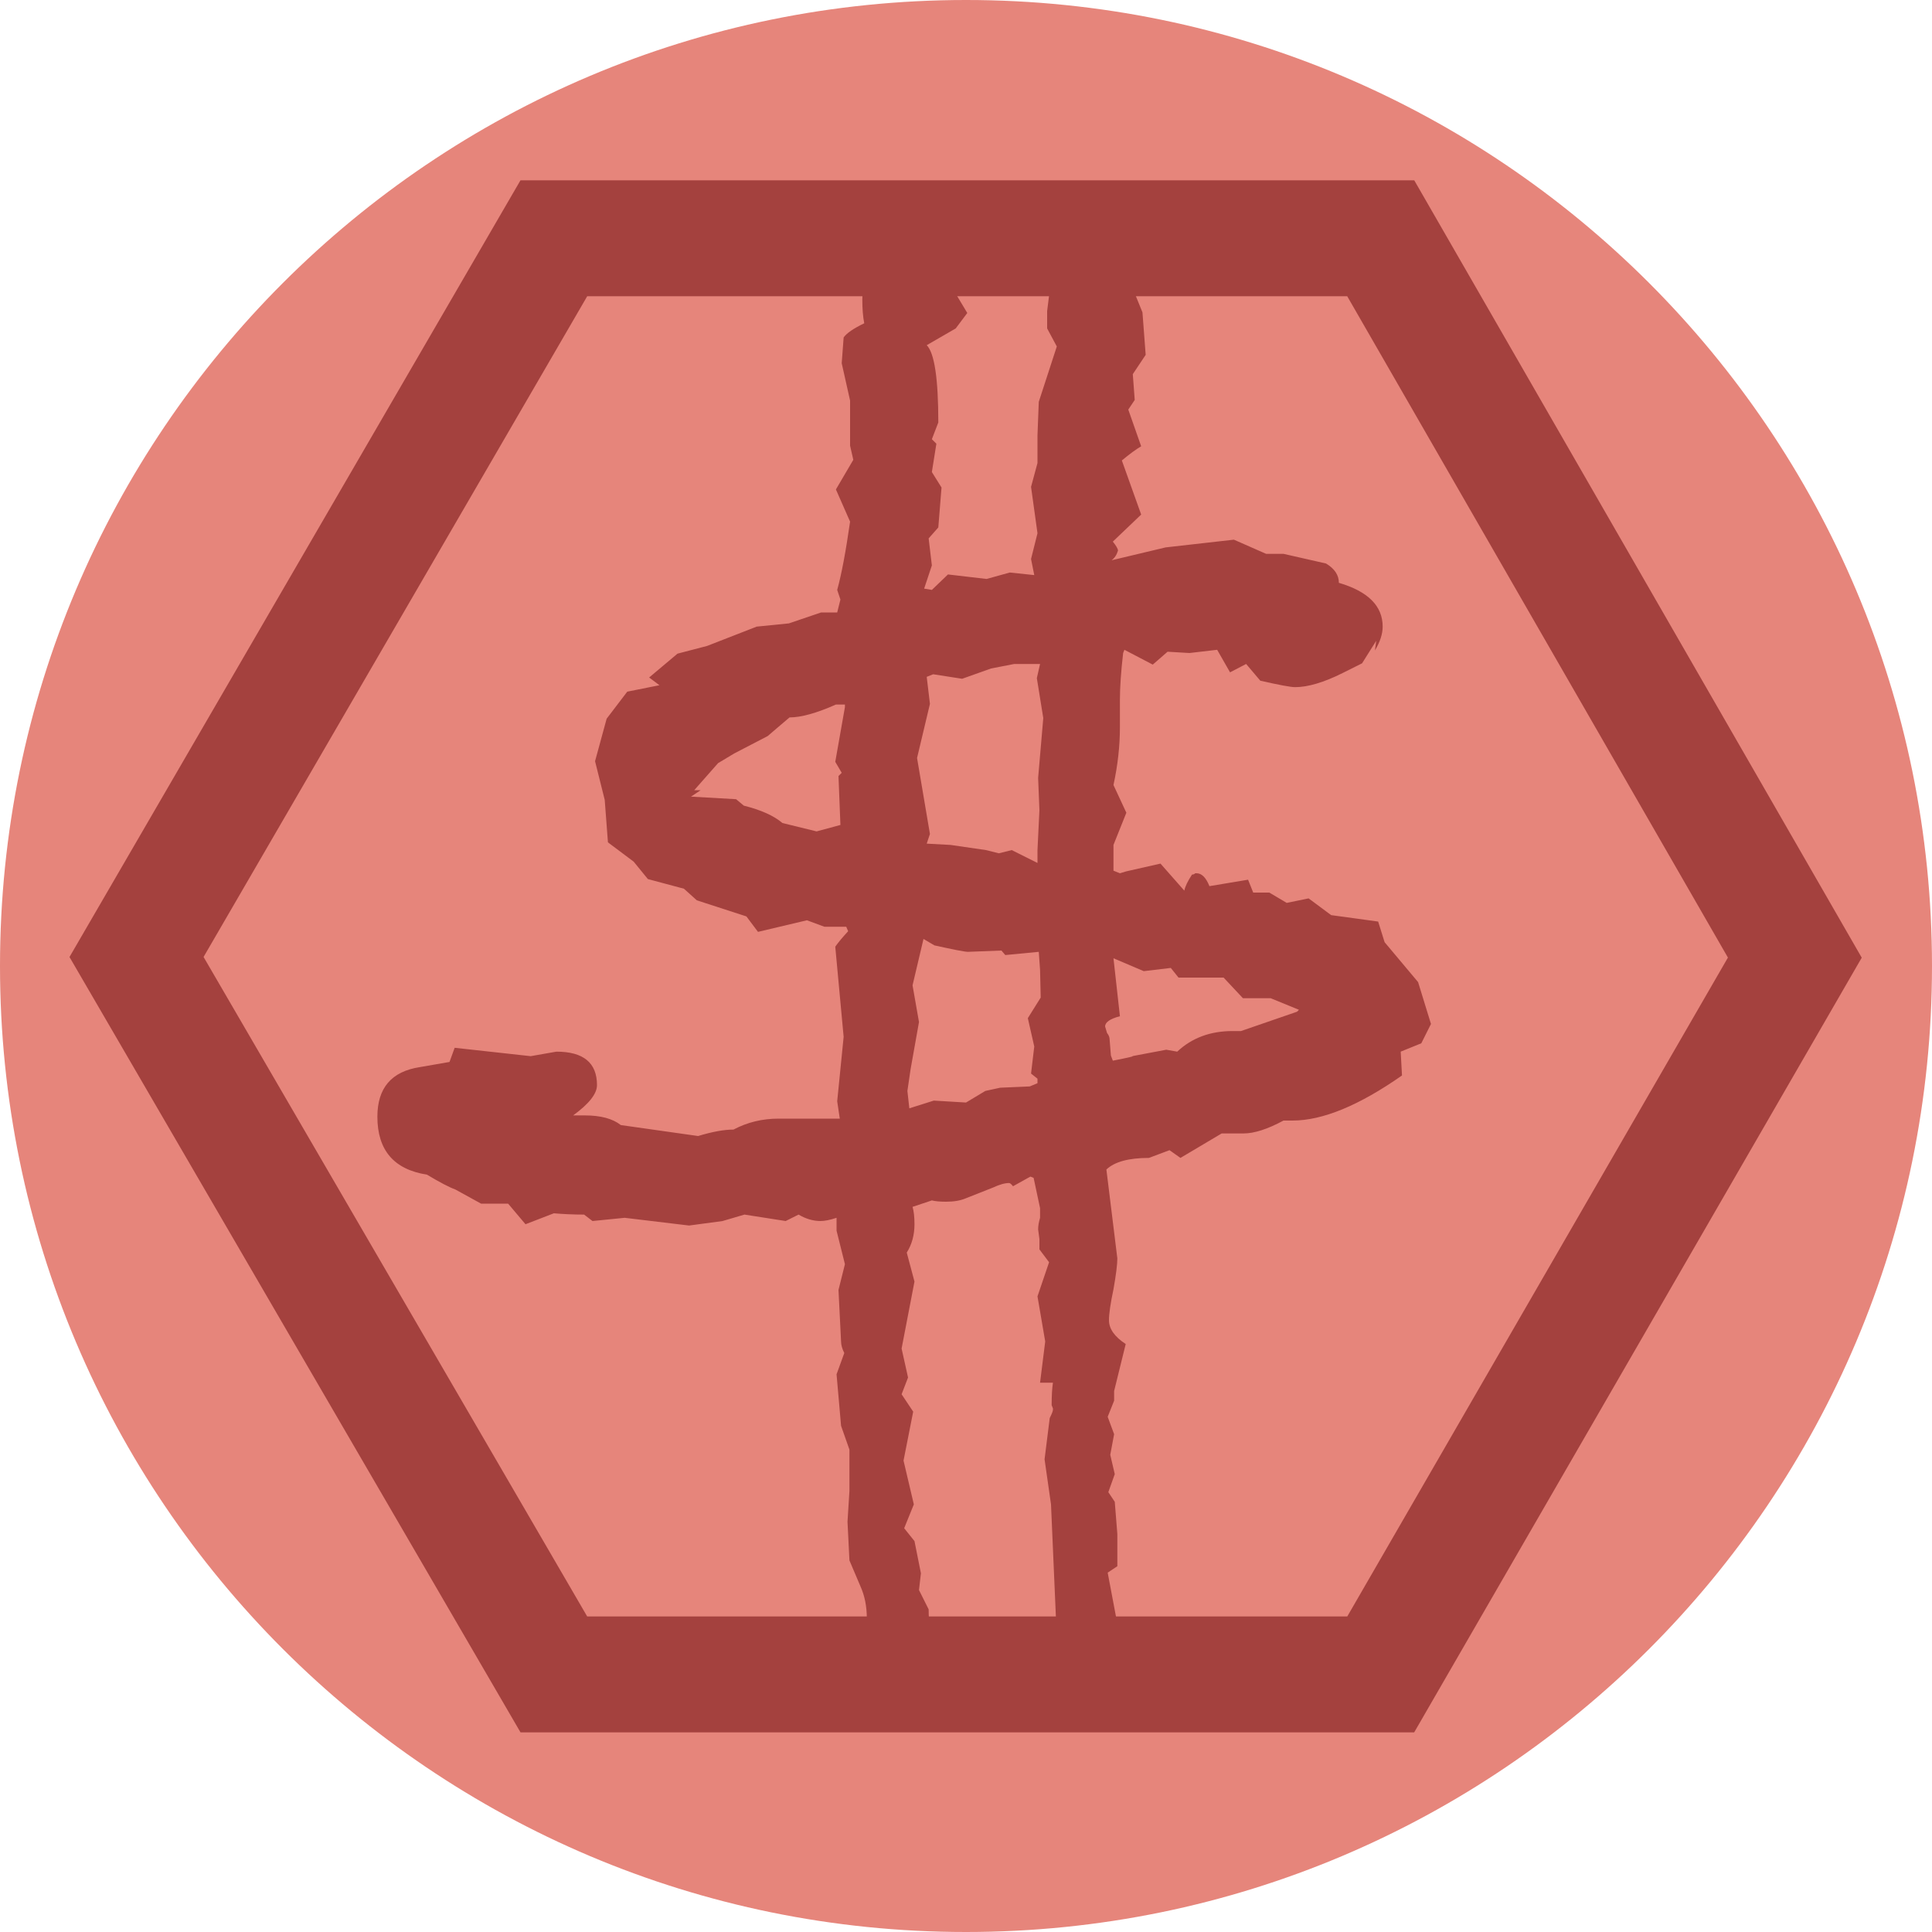
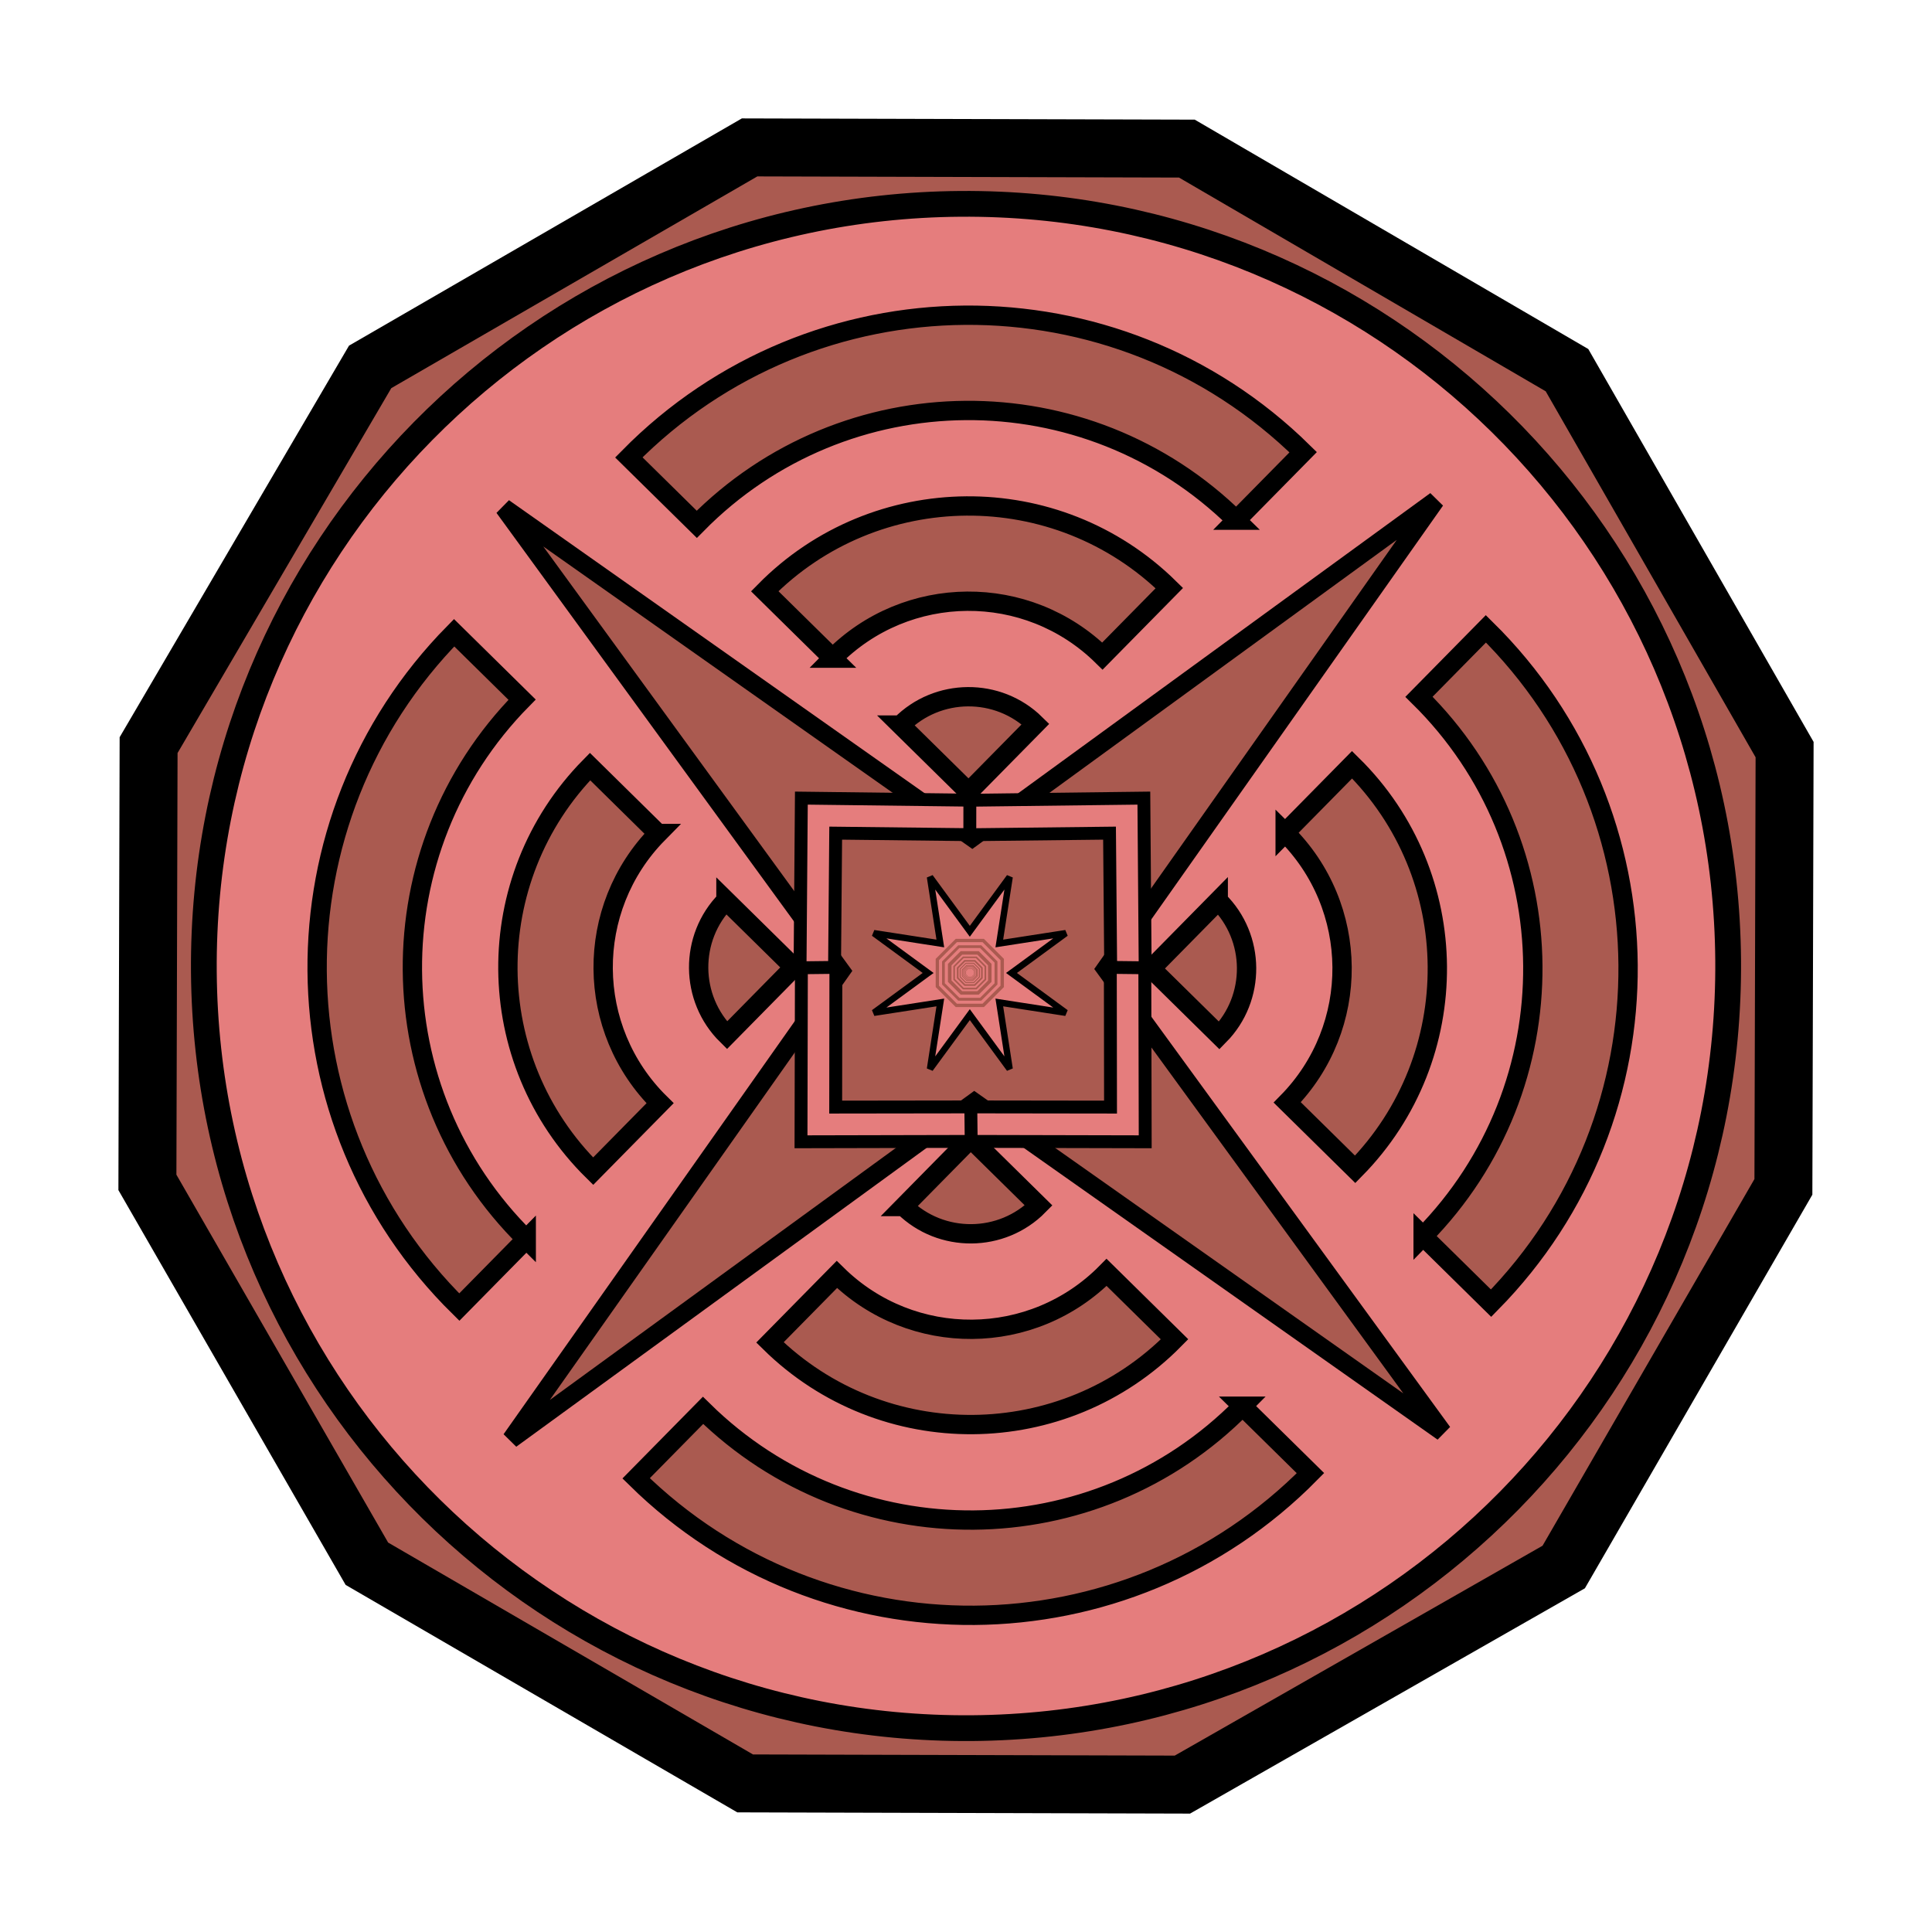
<svg xmlns="http://www.w3.org/2000/svg" width="300" height="300">
-   <circle cx="150" cy="150" r="150" fill="#e6857b" />
-   <path d="M222.2 159l-1.5 3-3.2 1.3.2 3.7q-10 7-17 7h-1.4q-3.7 2-6.2 2h-3.4l-6.4 3.8-1.7-1.2-3.2 1.2q-4.7 0-6.6 1.8l1.7 13.8q0 1.4-.6 4.8-.7 3.3-.7 4.8 0 2 2.6 3.7L173 216v1.5l-1 2.5 1 2.7-.6 3.2.7 3-1 2.8 1 1.5.4 5v5l-1.5 1 2.4 12.7-4 3-4-3.3q-.7-.7-1.2-.7-.4 0-1 .7l-1-23-1-7 .8-6.4q.5-1 .5-1.3v-.2l-.2-.5q0-2.2.2-3.5h-2l.8-6.4-1.2-7 1.8-5.3-1.5-2v-1.6l-.2-1.5q0-.8.3-1.8v-1.5l-1-4.7-.5-.2-2.7 1.5q-.4-.5-.6-.5-1 0-2.5.7l-4.3 1.7q-1.2.5-3 .5-1.4 0-2.2-.2l-3 1q.3 1 .3 2.7 0 2.5-1.2 4.4l1.2 4.5-2 10.4 1 4.5-1 2.6 1.8 2.7-1.5 7.6 1.6 6.8-1.5 3.7.4.5 1.2 1.5 1 5-.3 2.6 1.5 3q0 1.6.2 3v1.5q0 3.7-3.4 3.7-2.5 0-4.4-2-2-2-2-4.8t-1-5l-1.7-4-.3-6 .3-4.8v-6.4l-1.3-3.7-.7-8 1.2-3.3q-.5-1-.5-1.8l-.4-8 1-4-1.3-5.2v-2q-1.5.5-2.5.5-1.7 0-3.4-1l-2 1-6.4-1-3.4 1-5.2.7-10-1.2-5 .5-1.3-1q-2.4 0-4.7-.2l-4.4 1.7-2.7-3.2h-4.2l-4-2.2q-1.4-.5-4.4-2.3-7.7-1.2-7.7-9 0-6.7 6.6-7.7l4.6-.8.8-2.2 11.8 1.3 4-.7q6.3 0 6.3 5.2 0 2-3.7 4.7h1.8q3.7 0 5.6 1.5l12 1.7q3.3-1 5.5-1 3.2-1.7 7-1.7h9.5l-.4-2.7 1-10-1.3-14q.7-1 2-2.4l-.3-.7H128l-2.7-1-7.6 1.8-1.8-2.4-7.7-2.5-2-1.8-5.6-1.5-2.2-2.7-4-3-.5-6.6-1.5-6 1.8-6.6 3.2-4.2 5-1-1.6-1.2 4.4-3.7 4.6-1.2 7.7-3 5-.5 5-1.7h2.5l.5-2-.5-1.5Q131 88 132 81l-2.2-5 2.7-4.6-.5-2.2v-7l-1.3-5.8.3-4q.7-1 3.2-2.2-.3-1.5-.3-3.7 0-7.4 7.6-7.4 2.2 0 5.7 4.5l3 5-1.8 2.4-4.5 2.6q1.8 1.8 1.8 12l-1 2.6.7.7-.7 4.4 1.5 2.4-.5 6.2-1.5 1.7.5 4.2-1.2 3.6 1.2.2 2.5-2.4 6 .7 3.6-1 3.8.4-.5-2.5 1-4-1-7.2 1-3.7v-4.3l.2-5.2 2.8-8.6-1.5-2.8v-2.7l.5-4-.8-6L165 37l5.2.6 3.4 3.2h3.5l-1 4.5 1.3 3.2.5 6.6-2 3 .3 4-1 1.5 2 5.7q-1.2.7-3 2.2l3 8.4-4.4 4.2q.8 1 .8 1.4-.3 1-1 1.5L181 85l10.6-1.2 5 2.2h2.7l6.6 1.5q2 1.2 2 3 6.8 2 6.8 6.8 0 1.7-1.2 3.7l.2-1.5-2.2 3.5-3 1.5q-4.4 2.2-7.4 2.2-1 0-5.4-1l-2.2-2.6-2.5 1.3-2-3.5-4.3.5-3.4-.2-2.3 2-4.4-2.3-.2.5q-.5 4.4-.5 7.2v4.3q0 4.4-1 9l2 4.3-2 5v4l1 .4 1-.3 5.3-1.2 3.7 4.2q.2-1 1.2-2.5.3 0 .5-.2h.2q1.2 0 2 2l6-1 .8 2h2.5l2.7 1.6 3.4-.7 3.5 2.6 7.3 1 1 3.2 5.2 6.2zM162 111.5l-1-6.2.5-2.2h-4l-3.6.7-4.5 1.6-4.5-.7-1 .4.5 4.2-2 8.4 2 11.8-.5 1.5 3.7.2 5.5.8 2 .5 2-.5 4 2v-2l.3-6.2-.2-5zm39.7 45.3l-4.4-1.8H193l-3-3.2H183l-1.2-1.5-4.2.5-4.7-2 1 9q-2.3.6-2.3 1.6l.3 1q.4.5.4 1l.2 2.5.3.8q3.6-.7 3-.7l5.3-1 1.7.3q3.4-3.2 8.6-3.2h1.3l8.7-3zm-70.5-47v-.4h-1.4q-4.5 2-7.2 2l-2 1.7-1.4 1.2-5.2 2.7-2.5 1.5-3.7 4.2h1l-1.5 1 7 .4 1.2 1q4 1 6 2.7l5.3 1.3 3.7-1-.3-7.6.5-.5-1-1.7zm30.3 40.8l-.2-2.8-5.2.5-.6-.7-5.2.2q-.7 0-5.2-1l-1.7-1-1.7 7.2 1 5.7-1.3 7.3-.5 3.4.3 2.7 3.8-1.2 5 .3 3-1.8 2.3-.5 4.6-.2 1.2-.5v-.7l-1-.8.5-4.2-1-4.4 2-3.2z" fill="#a4413e" />
-   <path d="M86 260L21.2 148.6 86 37h128.4l64.3 111.7L214.4 260z" stroke-width="18" stroke="#a4413e" fill="none" />
+   <path d="M115.704 276.926l-58.734-34.11-34.081-59.213.185-67.899 34.403-58.733 58.92-34.081 67.899.185 59.026 34.404 33.789 58.919-.185 67.899-34.111 59.027-59.212 33.788z" fill="#aa5a50" stroke-width="9" stroke="#000" />
+   <path d="M150.91 268.346c-65.36.502-118.753-52.076-119.256-117.436C31.152 85.549 83.73 32.157 149.09 31.654c65.36-.502 118.753 52.076 119.256 117.436.502 65.36-52.076 118.753-117.436 119.256z" fill="#e57d7d" stroke-width="4" stroke="#000" />
+   <path d="M171.639 150.45l52.399 71.951-72.748-51.286-71.951 52.399 51.286-72.748-52.399-71.951 72.748 51.286 71.951-52.399z" fill="#aa5a50" stroke-width="2.804" stroke="#000" />
+   <path d="M81.714 192.412l-10.391 10.552c-29.123-28.678-29.483-75.589-.805-104.711l10.552 10.391c-22.963 23.319-22.675 60.806.644 83.769zm20.459-62.988L91.622 119.034c-17.197 17.463-16.98 45.63.483 62.827l10.391-10.552c-11.659-11.482-11.803-30.225-.322-41.885zm10.552 10.391c-5.715 5.803-5.642 15.227.161 20.942l10.391-10.552-10.552-10.391zM192.936 218.357l10.552 10.391c-28.678 29.122-75.589 29.483-104.711.805l10.391-10.552c23.319 22.963 60.806 22.675 83.769-.644zm-62.988-20.459l-10.391 10.552c17.463 17.196 45.63 16.98 62.827-.483l-10.552-10.391c-11.482 11.659-30.225 11.803-41.884.322zm10.391-10.552c5.803 5.715 15.227 5.642 20.942-.161l-10.552-10.391-10.391 10.552zM191.965 80.772l10.391-10.552c-29.122-28.678-76.033-28.318-104.711.805l10.552 10.391c22.963-23.319 60.45-23.607 83.769-.644zm-62.666 21.425l-10.552-10.391c17.197-17.463 45.364-17.679 62.827-.483l-10.391 10.552c-11.659-11.482-30.403-11.338-41.885.322zm10.552 10.391c5.715-5.803 15.139-5.876 20.942-.161l-10.391 10.552-10.552-10.391zM220.983 191.965l10.552 10.391c28.678-29.122 28.317-76.033-.805-104.711l-10.391 10.552c23.319 22.963 23.607 60.45.644 83.769zm-21.425-62.666l10.391-10.552c17.463 17.197 17.679 45.364.483 62.827l-10.552-10.391c11.482-11.659 11.338-30.403-.322-41.885zm-10.391 10.552c5.803 5.715 5.876 15.139.161 20.942l-10.552-10.391 10.391-10.552z" fill="#aa5a50" stroke-width="3" stroke="#000" />
+   <path d="M129.766 129.37l21.695.247-.007-5.356-27.019-.331-.209 27.02 5.355.114z" fill="#e57d7d" stroke-width="2" stroke="#000" />
+   <path d="M172.287 129.37l-21.695.247.007-5.356 27.019-.331.21 27.02-5.355.114zM129.765 171.909l21.696-.03-.061 5.356-27.021.061.061-27.021 5.356-.061z" fill="#e57d7d" stroke-width="2" stroke="#000" />
+   <path d="M172.442 171.909l-21.696-.03.061 5.356 27.021.061-.061-27.021-5.356-.061z" fill="#e57d7d" stroke-width="2" stroke="#000" />
+   <path d="M150.593 144.612l6.179-8.432-1.599 10.322 10.322-1.599-8.432 6.179 8.432 6.179-10.322-1.599 1.599 10.322-6.179-8.432-6.179 8.432 1.599-10.322-10.322 1.599 8.432-6.179-8.432-6.179 10.322 1.599-1.599-10.322z" fill="#e57d7d" stroke-width="1" stroke="#000" />
+   <path d="M152.782 145.784h-4.38l-3.107 3.107v4.38l3.107 3.107h4.38l3.107-3.107v-4.38l-3.107-3.107zm2.577 7.275l-2.8 2.8h-3.966l-2.789-2.8v-3.966l2.789-2.8h3.966l2.8 2.8v3.966zm-2.99-6.278h-3.574l-2.513 2.513v3.574l2.513 2.513h3.574l2.513-2.513v-3.574l-2.513-2.513zm2.079 5.896l-2.269 2.269h-3.203l-2.269-2.269v-3.203l2.269-2.269h3.203l2.259 2.269v3.203h.011zm-2.471-4.984h-2.8l-1.983 1.983v2.789l1.983 1.983h2.8l1.983-1.983v-2.8l-1.983-1.972zm1.654 4.655l-1.782 1.782h-2.556l-1.76-1.771v-2.545l1.792-1.792h2.524l1.782 1.792v2.534z" fill="#aa5a50" />
+   <path d="M151.892 147.934h-2.6l-1.844 1.844v2.6l1.844 1.844h2.6l1.844-1.844v-2.6l-1.844-1.844zm1.53 4.318l-1.662 1.662h-2.354l-1.655-1.662v-2.354l1.655-1.662h2.354l1.662 1.662v2.354zm-1.775-3.726h-2.121l-1.492 1.492v2.121l1.492 1.492h2.121l1.492-1.492v-2.121l-1.492-1.492zm1.234 3.5l-1.347 1.347h-1.901l-1.347-1.347v-1.901l1.347-1.347h1.901l1.341 1.347v1.901h.006zm-1.467-2.958h-1.662l-1.177 1.177v1.655l1.177 1.177h1.662l1.177-1.177v-1.662l-1.177-1.171zm.982 2.763l-1.058 1.058h-1.517l-1.045-1.051v-1.511l1.064-1.064h1.498l1.058 1.064v1.504z" fill="#aa5a50" />
+   <path d="M151.395 149.141h-1.601l-1.136 1.136v1.601l1.136 1.136h1.601l1.136-1.136v-1.601l-1.136-1.136zm.942 2.659l-1.023 1.024h-1.45l-1.02-1.024v-1.45l1.02-1.024h1.45l1.023 1.024v1.45zm-1.093-2.295h-1.306l-.919.919v1.306l.919.919h1.306l.919-.919v-1.306l-.919-.919zm.76 2.155l-.83.83h-1.171l-.83-.83v-1.171l.83-.83h1.171l.826.83v1.171h.004zm-.903-1.822h-1.024l-.725.725v1.02l.725.725h1.024l.725-.725v-1.024l-.725-.721zm.605 1.702l-.651.651h-.934l-.643-.647v-.93l.655-.655h.923l.651.655v.927z" fill="#aa5a50" />
+   <path d="M151.066 149.981h-.881l-.625.625v.881l.625.625h.881l.625-.625v-.881l-.625-.625zm.518 1.463l-.563.563h-.798l-.561-.563v-.798l.561-.563h.798l.563.563v.798zm-.602-1.263h-.719l-.505.505v.719l.505.505h.719l.505-.505v-.719l-.505-.505zm.418 1.186l-.457.456h-.644l-.457-.457v-.644l.457-.456h.644l.454.456v.644h.002zm-.497-1.003h-.563l-.399.399v.561l.399.399h.563l.399-.399v-.563l-.399-.397zm.333.936l-.358.358h-.514l-.354-.356v-.512l.36-.36h.508l.358.36v.51z" fill="#aa5a50" />
</svg>
